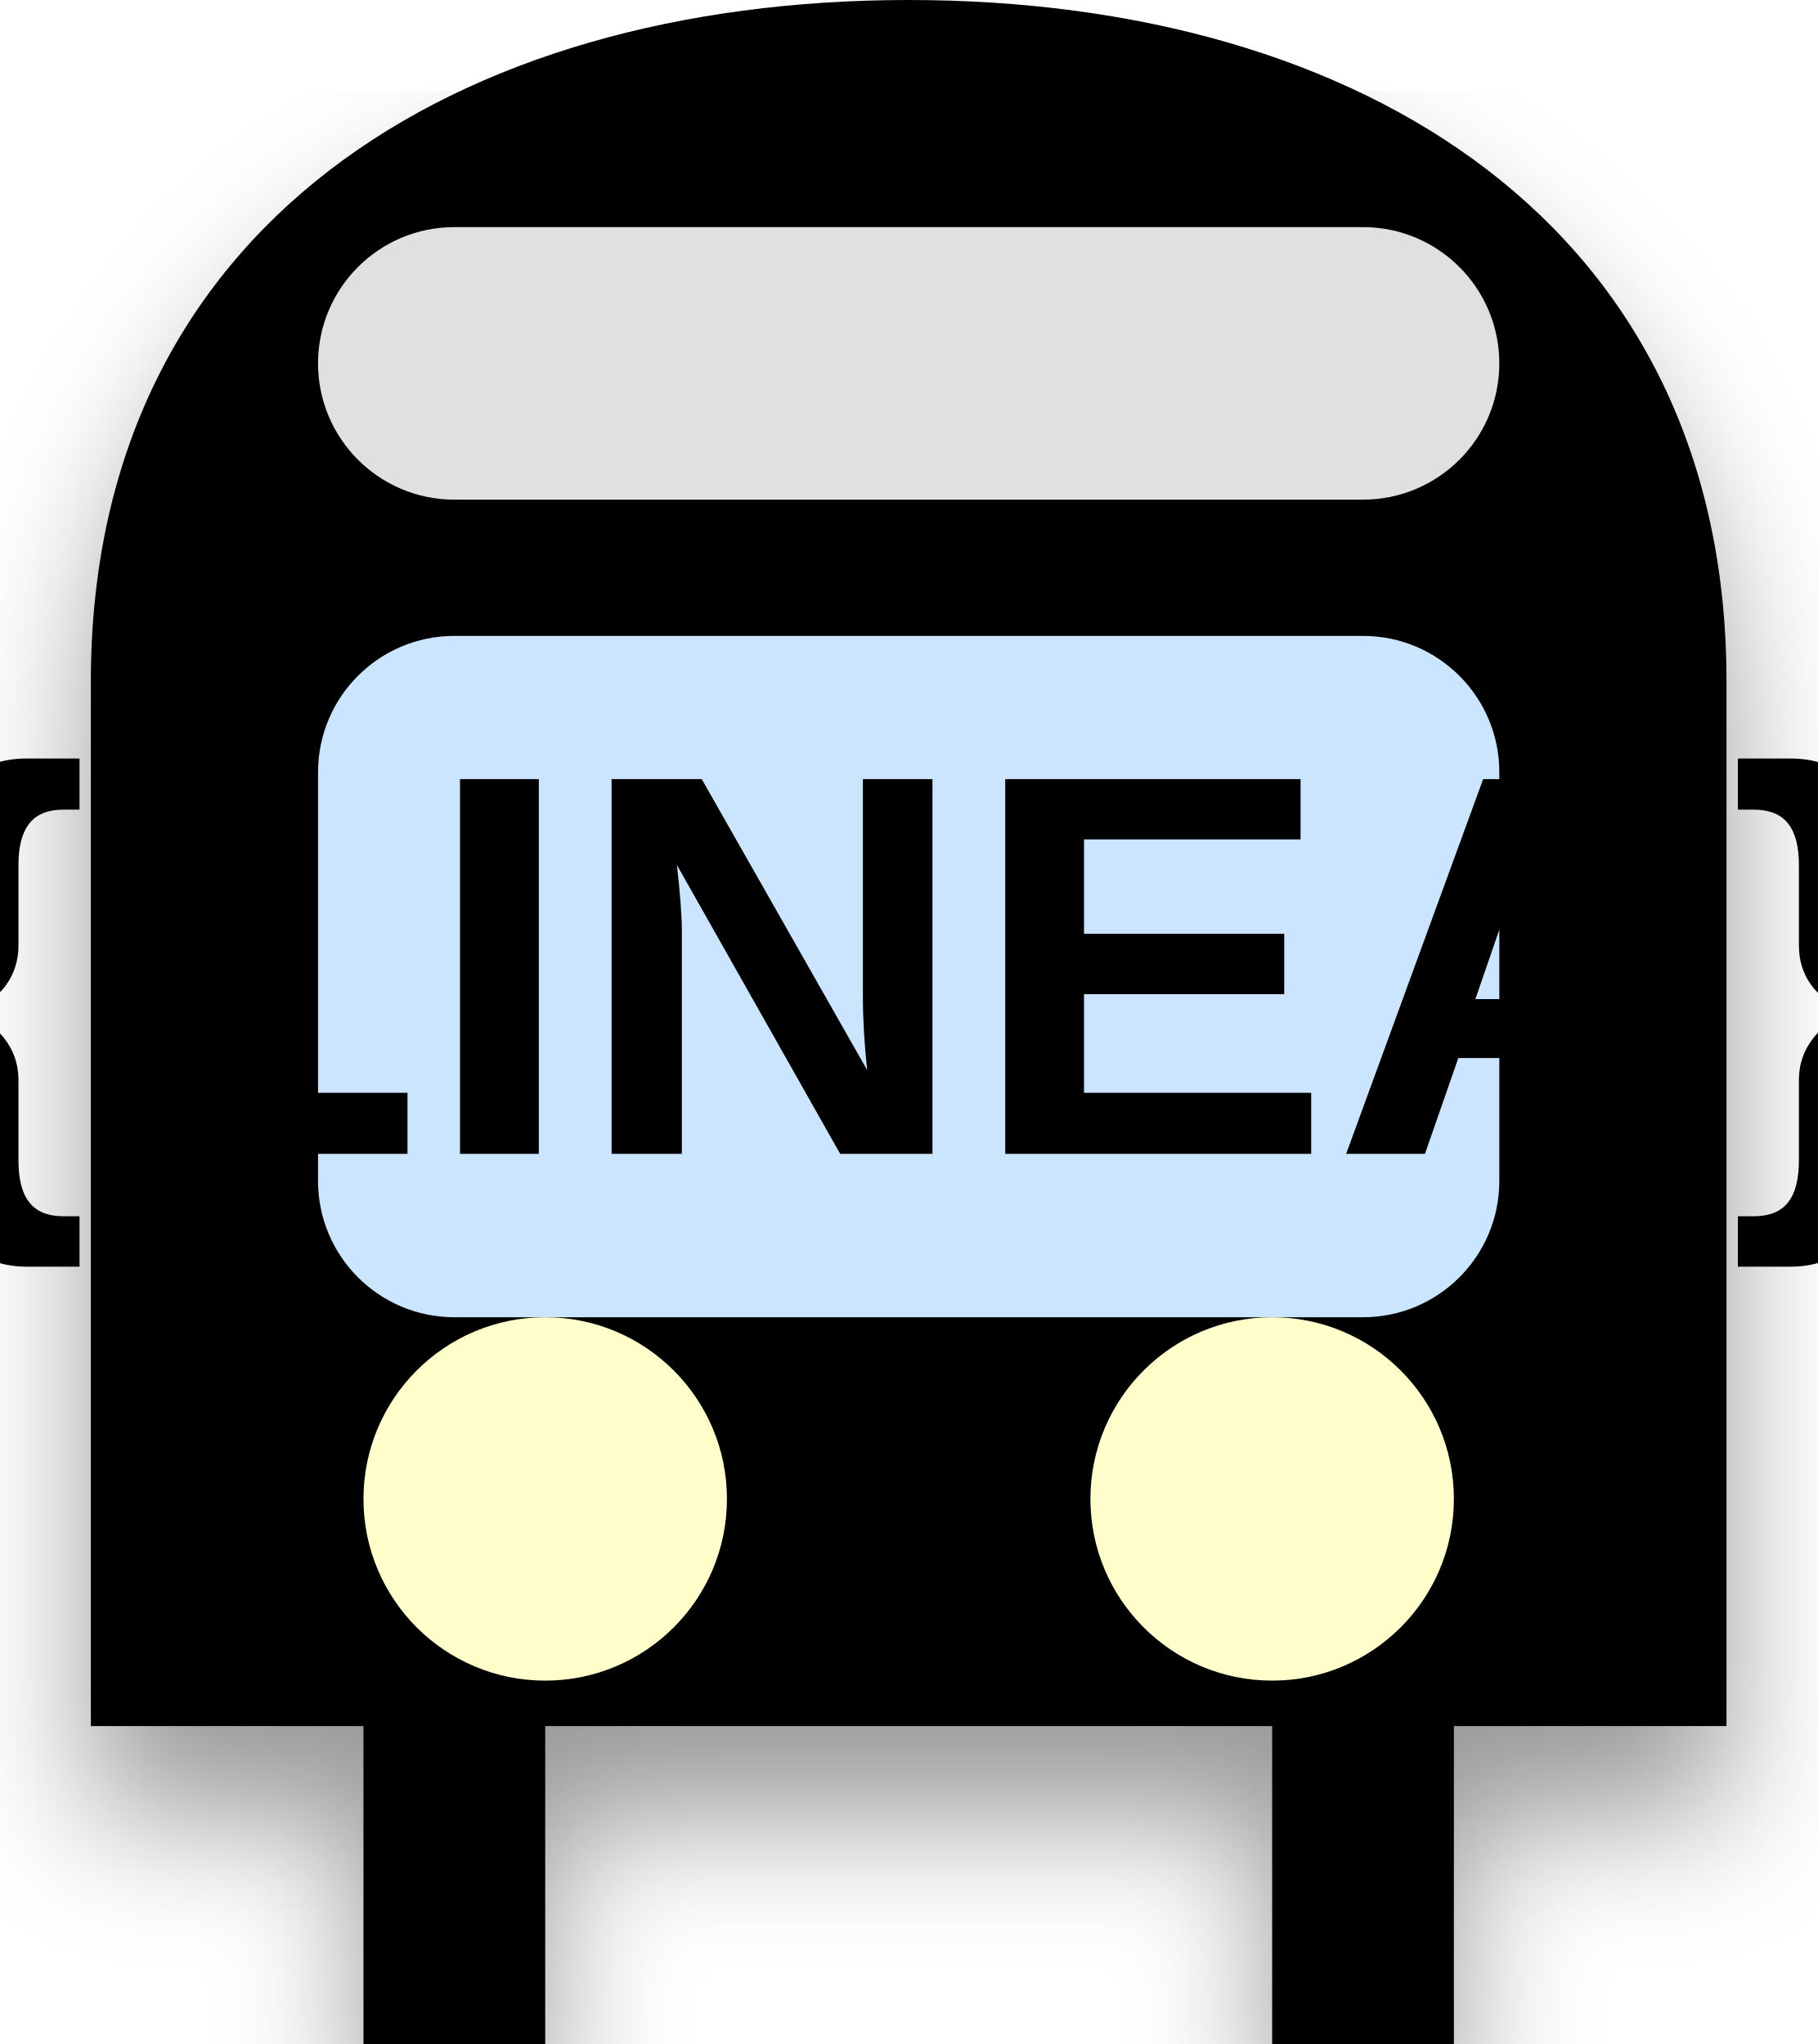
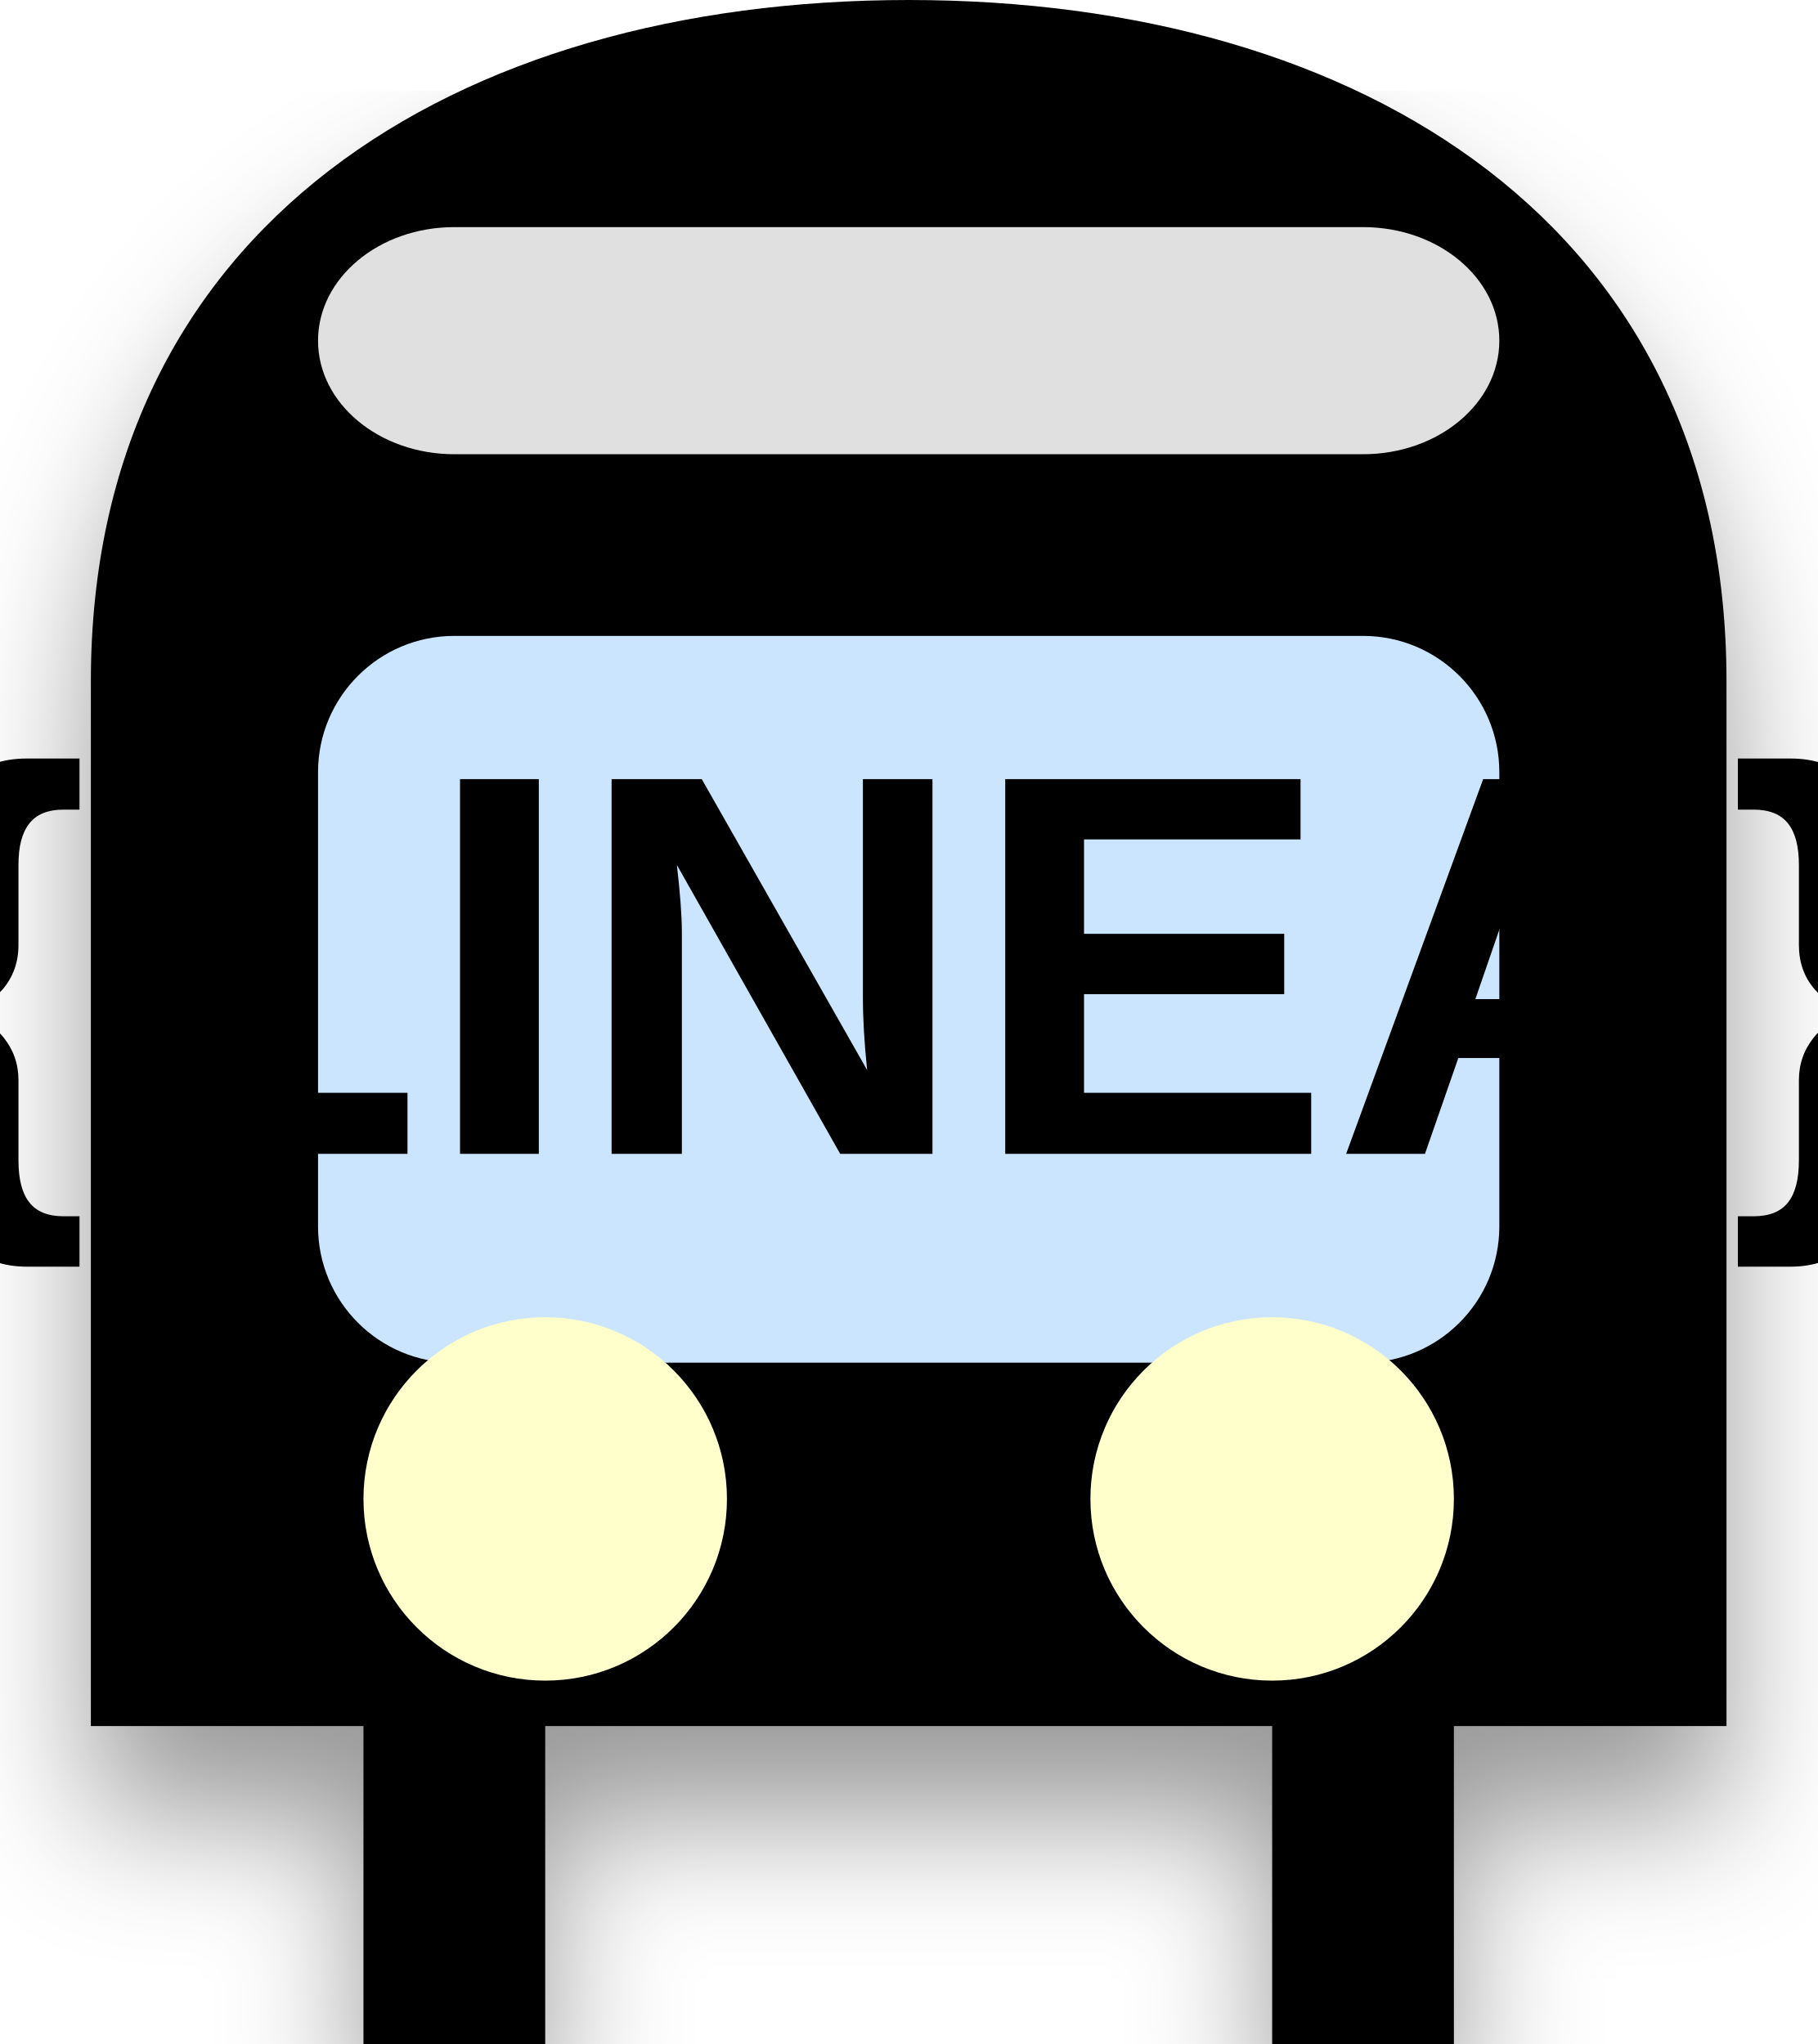
<svg xmlns="http://www.w3.org/2000/svg" width="40" height="45" viewBox="0 0 40 45">
  <defs>
    <filter id="shadow" x="-20%" y="-20%" width="140%" height="140%">
      <feDropShadow dx="0" dy="2" stdDeviation="1.5" flood-color="black" flood-opacity="0.4" />
    </filter>
  </defs>
  <path d="M 2,15             C 2,5 10,0 20,0             C 30,0 38,5 38,15             L 38,38             L 32,38             L 32,45             L 28,45             L 28,38             L 12,38             L 12,45             L 8,45             L 8,38             L 2,38 Z" fill="{COLOR}" filter="url(#shadow)" />
-   <rect x="7" y="5" width="26" height="6" rx="3" fill="#E0E0E0" />
-   <rect x="7" y="14" width="26" height="15" rx="3" fill="#CCE5FF" />
+   <rect x="7" y="5" width="26" height="5" rx="3" fill="#E0E0E0" />
+   <rect x="7" y="14" width="26" height="16" rx="3" fill="#CCE5FF" />
  <circle cx="12" cy="33" r="4" fill="#FFFFCC" />
  <circle cx="28" cy="33" r="4" fill="#FFFFCC" />
  <text x="20" y="22" font-family="Arial, sans-serif" font-size="12px" font-weight="bold" fill="{COLOR}" text-anchor="middle" dominant-baseline="middle">
    {LINEA}
  </text>
  <rect x="0" y="0" width="40" height="45" fill="none" pointer-events="all" />
</svg>
